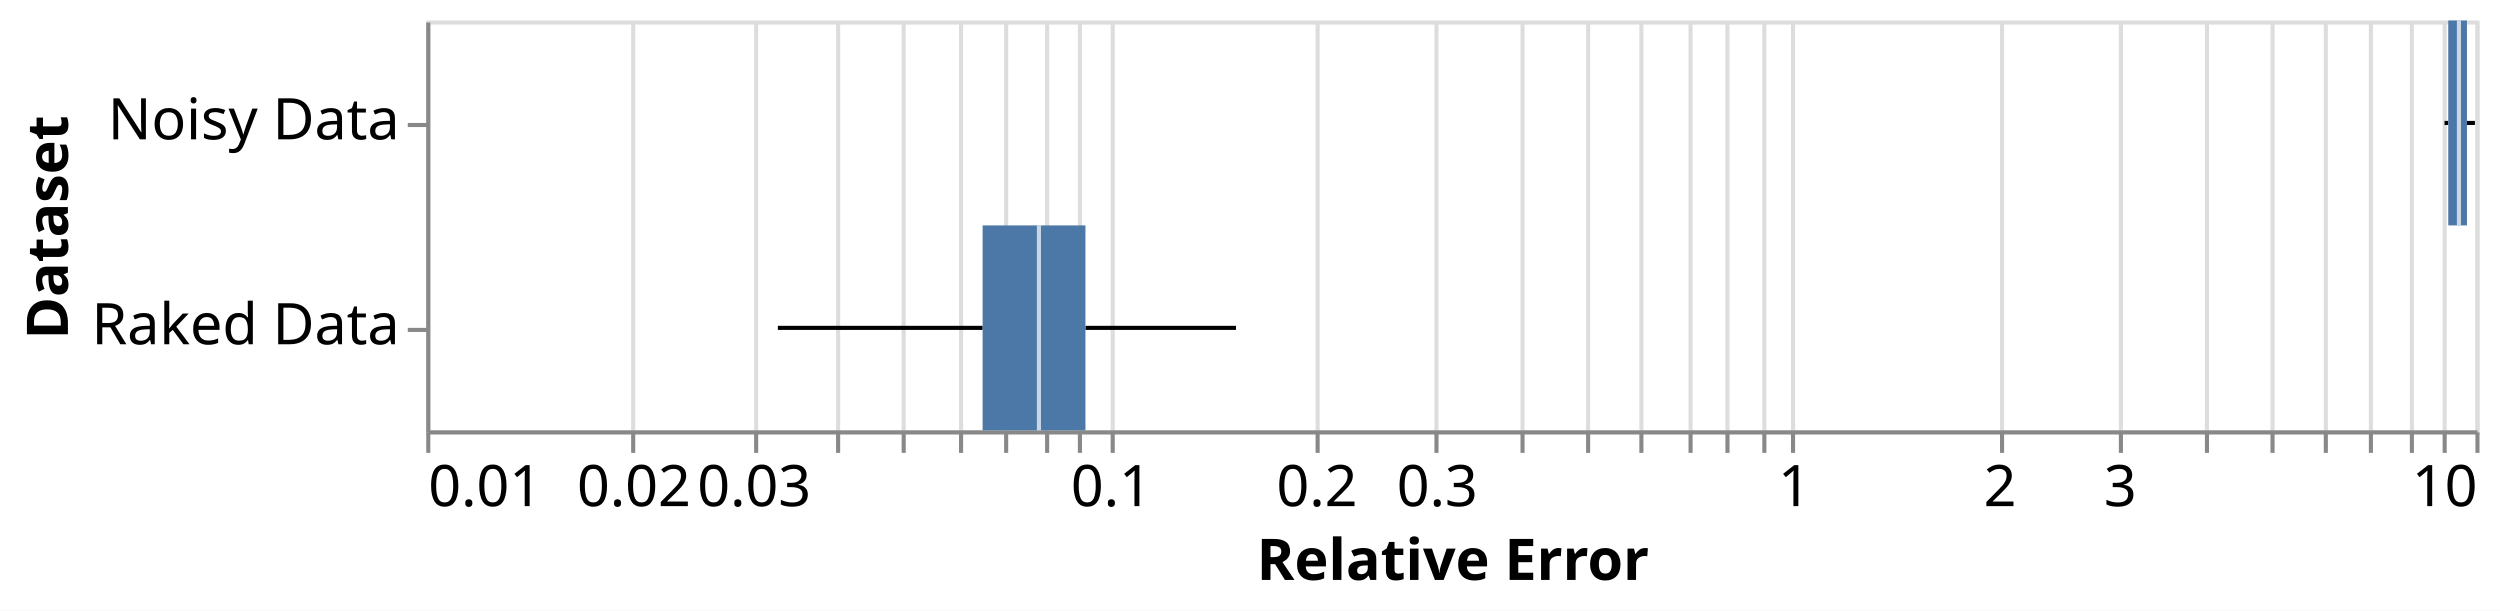
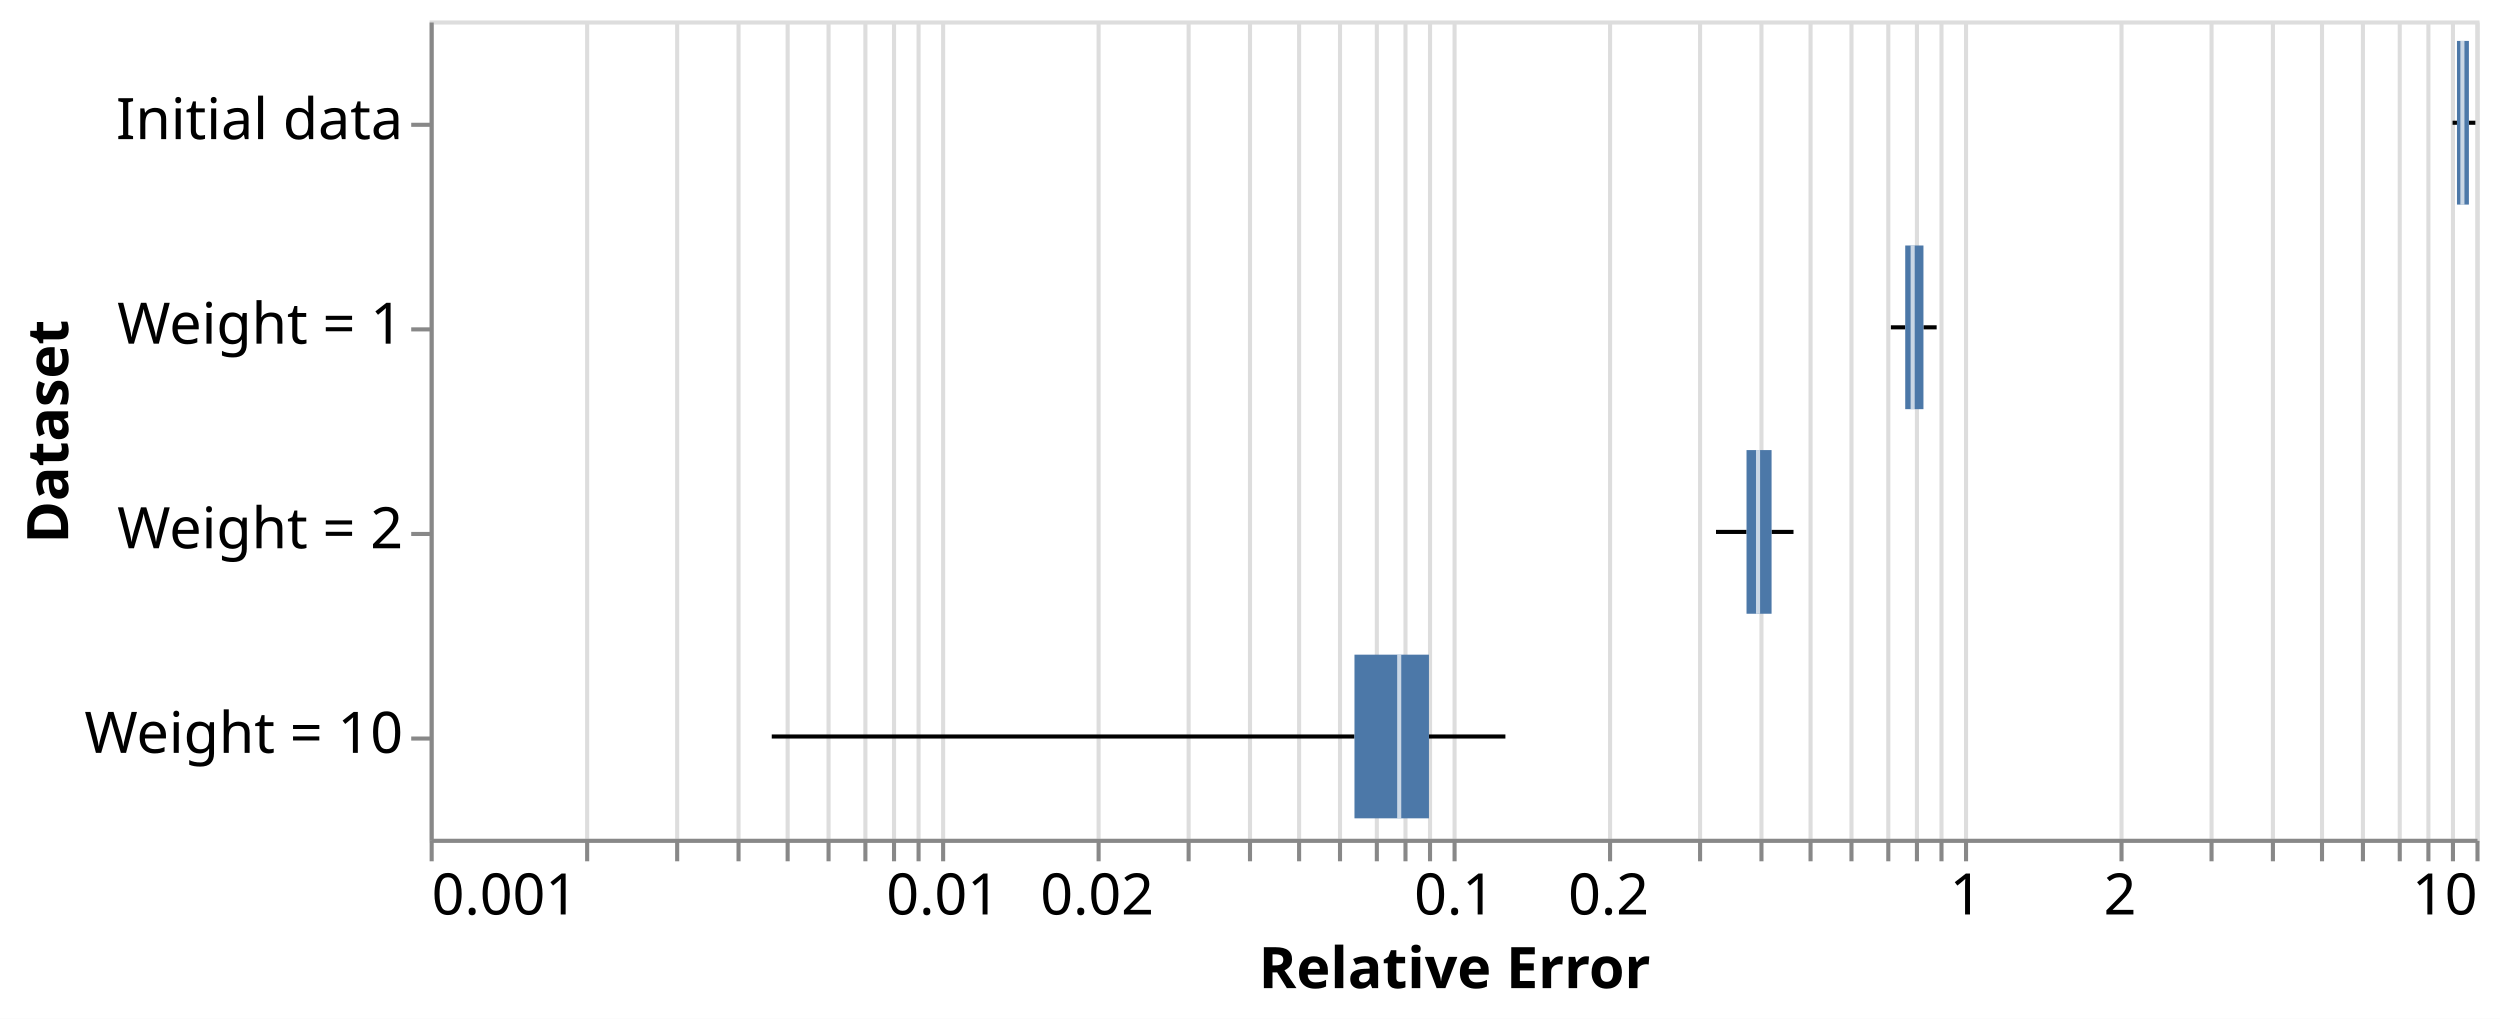
- <svg xmlns="http://www.w3.org/2000/svg" version="1.1" class="marks" width="610" height="149" viewBox="0 0 610 149">
-   <rect width="610" height="149" fill="white" />
-   <g fill="none" stroke-miterlimit="10" transform="translate(104,5)">
+ <svg xmlns="http://www.w3.org/2000/svg" version="1.1" class="marks" width="611" height="249" viewBox="0 0 611 249">
+   <rect width="611" height="249" fill="white" />
+   <g fill="none" stroke-miterlimit="10" transform="translate(105,5)">
    <g class="mark-group role-frame root" role="graphics-object" aria-roledescription="group mark container">
      <g transform="translate(0,0)">
-         <path class="background" aria-hidden="true" d="M0.5,0.5h500v100h-500Z" stroke="#ddd" />
+         <path class="background" aria-hidden="true" d="M0.5,0.5h500v200h-500Z" stroke="#ddd" />
        <g>
          <g class="mark-group role-axis" aria-hidden="true">
-             <g transform="translate(0.5,100.5)">
+             <g transform="translate(0.5,200.5)">
              <path class="background" aria-hidden="true" d="M0,0h0v0h0Z" pointer-events="none" />
              <g>
                <g class="mark-rule role-axis-grid" pointer-events="none">
-                   <line transform="translate(0,0)" x2="0" y2="-100" stroke="#ddd" stroke-width="1" opacity="1" />
-                   <line transform="translate(50,0)" x2="0" y2="-100" stroke="#ddd" stroke-width="1" opacity="1" />
-                   <line transform="translate(80,0)" x2="0" y2="-100" stroke="#ddd" stroke-width="1" opacity="1" />
-                   <line transform="translate(100,0)" x2="0" y2="-100" stroke="#ddd" stroke-width="1" opacity="1" />
-                   <line transform="translate(116,0)" x2="0" y2="-100" stroke="#ddd" stroke-width="1" opacity="1" />
-                   <line transform="translate(130,0)" x2="0" y2="-100" stroke="#ddd" stroke-width="1" opacity="1" />
-                   <line transform="translate(141,0)" x2="0" y2="-100" stroke="#ddd" stroke-width="1" opacity="1" />
-                   <line transform="translate(151,0)" x2="0" y2="-100" stroke="#ddd" stroke-width="1" opacity="1" />
-                   <line transform="translate(159,0)" x2="0" y2="-100" stroke="#ddd" stroke-width="1" opacity="1" />
-                   <line transform="translate(167,0)" x2="0" y2="-100" stroke="#ddd" stroke-width="1" opacity="1" />
-                   <line transform="translate(217,0)" x2="0" y2="-100" stroke="#ddd" stroke-width="1" opacity="1" />
-                   <line transform="translate(246,0)" x2="0" y2="-100" stroke="#ddd" stroke-width="1" opacity="1" />
-                   <line transform="translate(267,0)" x2="0" y2="-100" stroke="#ddd" stroke-width="1" opacity="1" />
-                   <line transform="translate(283,0)" x2="0" y2="-100" stroke="#ddd" stroke-width="1" opacity="1" />
-                   <line transform="translate(296,0)" x2="0" y2="-100" stroke="#ddd" stroke-width="1" opacity="1" />
-                   <line transform="translate(308,0)" x2="0" y2="-100" stroke="#ddd" stroke-width="1" opacity="1" />
-                   <line transform="translate(317,0)" x2="0" y2="-100" stroke="#ddd" stroke-width="1" opacity="1" />
-                   <line transform="translate(326,0)" x2="0" y2="-100" stroke="#ddd" stroke-width="1" opacity="1" />
-                   <line transform="translate(333,0)" x2="0" y2="-100" stroke="#ddd" stroke-width="1" opacity="1" />
-                   <line transform="translate(384,0)" x2="0" y2="-100" stroke="#ddd" stroke-width="1" opacity="1" />
-                   <line transform="translate(413,0)" x2="0" y2="-100" stroke="#ddd" stroke-width="1" opacity="1" />
-                   <line transform="translate(434,0)" x2="0" y2="-100" stroke="#ddd" stroke-width="1" opacity="1" />
-                   <line transform="translate(450,0)" x2="0" y2="-100" stroke="#ddd" stroke-width="1" opacity="1" />
-                   <line transform="translate(463,0)" x2="0" y2="-100" stroke="#ddd" stroke-width="1" opacity="1" />
-                   <line transform="translate(474,0)" x2="0" y2="-100" stroke="#ddd" stroke-width="1" opacity="1" />
-                   <line transform="translate(484,0)" x2="0" y2="-100" stroke="#ddd" stroke-width="1" opacity="1" />
-                   <line transform="translate(492,0)" x2="0" y2="-100" stroke="#ddd" stroke-width="1" opacity="1" />
-                   <line transform="translate(500,0)" x2="0" y2="-100" stroke="#ddd" stroke-width="1" opacity="1" />
+                   <line transform="translate(0,0)" x2="0" y2="-200" stroke="#ddd" stroke-width="1" opacity="1" />
+                   <line transform="translate(38,0)" x2="0" y2="-200" stroke="#ddd" stroke-width="1" opacity="1" />
+                   <line transform="translate(60,0)" x2="0" y2="-200" stroke="#ddd" stroke-width="1" opacity="1" />
+                   <line transform="translate(75,0)" x2="0" y2="-200" stroke="#ddd" stroke-width="1" opacity="1" />
+                   <line transform="translate(87,0)" x2="0" y2="-200" stroke="#ddd" stroke-width="1" opacity="1" />
+                   <line transform="translate(97,0)" x2="0" y2="-200" stroke="#ddd" stroke-width="1" opacity="1" />
+                   <line transform="translate(106,0)" x2="0" y2="-200" stroke="#ddd" stroke-width="1" opacity="1" />
+                   <line transform="translate(113,0)" x2="0" y2="-200" stroke="#ddd" stroke-width="1" opacity="1" />
+                   <line transform="translate(119,0)" x2="0" y2="-200" stroke="#ddd" stroke-width="1" opacity="1" />
+                   <line transform="translate(125,0)" x2="0" y2="-200" stroke="#ddd" stroke-width="1" opacity="1" />
+                   <line transform="translate(163,0)" x2="0" y2="-200" stroke="#ddd" stroke-width="1" opacity="1" />
+                   <line transform="translate(185,0)" x2="0" y2="-200" stroke="#ddd" stroke-width="1" opacity="1" />
+                   <line transform="translate(200,0)" x2="0" y2="-200" stroke="#ddd" stroke-width="1" opacity="1" />
+                   <line transform="translate(212,0)" x2="0" y2="-200" stroke="#ddd" stroke-width="1" opacity="1" />
+                   <line transform="translate(222,0)" x2="0" y2="-200" stroke="#ddd" stroke-width="1" opacity="1" />
+                   <line transform="translate(231,0)" x2="0" y2="-200" stroke="#ddd" stroke-width="1" opacity="1" />
+                   <line transform="translate(238,0)" x2="0" y2="-200" stroke="#ddd" stroke-width="1" opacity="1" />
+                   <line transform="translate(244,0)" x2="0" y2="-200" stroke="#ddd" stroke-width="1" opacity="1" />
+                   <line transform="translate(250,0)" x2="0" y2="-200" stroke="#ddd" stroke-width="1" opacity="1" />
+                   <line transform="translate(288,0)" x2="0" y2="-200" stroke="#ddd" stroke-width="1" opacity="1" />
+                   <line transform="translate(310,0)" x2="0" y2="-200" stroke="#ddd" stroke-width="1" opacity="1" />
+                   <line transform="translate(325,0)" x2="0" y2="-200" stroke="#ddd" stroke-width="1" opacity="1" />
+                   <line transform="translate(337,0)" x2="0" y2="-200" stroke="#ddd" stroke-width="1" opacity="1" />
+                   <line transform="translate(347,0)" x2="0" y2="-200" stroke="#ddd" stroke-width="1" opacity="1" />
+                   <line transform="translate(356,0)" x2="0" y2="-200" stroke="#ddd" stroke-width="1" opacity="1" />
+                   <line transform="translate(363,0)" x2="0" y2="-200" stroke="#ddd" stroke-width="1" opacity="1" />
+                   <line transform="translate(369,0)" x2="0" y2="-200" stroke="#ddd" stroke-width="1" opacity="1" />
+                   <line transform="translate(375,0)" x2="0" y2="-200" stroke="#ddd" stroke-width="1" opacity="1" />
+                   <line transform="translate(413,0)" x2="0" y2="-200" stroke="#ddd" stroke-width="1" opacity="1" />
+                   <line transform="translate(435,0)" x2="0" y2="-200" stroke="#ddd" stroke-width="1" opacity="1" />
+                   <line transform="translate(450,0)" x2="0" y2="-200" stroke="#ddd" stroke-width="1" opacity="1" />
+                   <line transform="translate(462,0)" x2="0" y2="-200" stroke="#ddd" stroke-width="1" opacity="1" />
+                   <line transform="translate(472,0)" x2="0" y2="-200" stroke="#ddd" stroke-width="1" opacity="1" />
+                   <line transform="translate(481,0)" x2="0" y2="-200" stroke="#ddd" stroke-width="1" opacity="1" />
+                   <line transform="translate(488,0)" x2="0" y2="-200" stroke="#ddd" stroke-width="1" opacity="1" />
+                   <line transform="translate(494,0)" x2="0" y2="-200" stroke="#ddd" stroke-width="1" opacity="1" />
+                   <line transform="translate(500,0)" x2="0" y2="-200" stroke="#ddd" stroke-width="1" opacity="1" />
                </g>
              </g>
              <path class="foreground" aria-hidden="true" d="" pointer-events="none" display="none" />
            </g>
          </g>
-           <g class="mark-group role-axis" role="graphics-symbol" aria-roledescription="axis" aria-label="X-axis titled 'Relative Error' for a log scale with values from 0.01 to 10">
-             <g transform="translate(0.5,100.5)">
+           <g class="mark-group role-axis" role="graphics-symbol" aria-roledescription="axis" aria-label="X-axis titled 'Relative Error' for a log scale with values from 0.001 to 10">
+             <g transform="translate(0.5,200.5)">
              <path class="background" aria-hidden="true" d="M0,0h0v0h0Z" pointer-events="none" />
              <g>
                <g class="mark-rule role-axis-tick" pointer-events="none">
                  <line transform="translate(0,0)" x2="0" y2="5" stroke="#888" stroke-width="1" opacity="1" />
-                   <line transform="translate(50,0)" x2="0" y2="5" stroke="#888" stroke-width="1" opacity="1" />
-                   <line transform="translate(80,0)" x2="0" y2="5" stroke="#888" stroke-width="1" opacity="1" />
-                   <line transform="translate(100,0)" x2="0" y2="5" stroke="#888" stroke-width="1" opacity="1" />
-                   <line transform="translate(116,0)" x2="0" y2="5" stroke="#888" stroke-width="1" opacity="1" />
-                   <line transform="translate(130,0)" x2="0" y2="5" stroke="#888" stroke-width="1" opacity="1" />
-                   <line transform="translate(141,0)" x2="0" y2="5" stroke="#888" stroke-width="1" opacity="1" />
-                   <line transform="translate(151,0)" x2="0" y2="5" stroke="#888" stroke-width="1" opacity="1" />
-                   <line transform="translate(159,0)" x2="0" y2="5" stroke="#888" stroke-width="1" opacity="1" />
-                   <line transform="translate(167,0)" x2="0" y2="5" stroke="#888" stroke-width="1" opacity="1" />
-                   <line transform="translate(217,0)" x2="0" y2="5" stroke="#888" stroke-width="1" opacity="1" />
-                   <line transform="translate(246,0)" x2="0" y2="5" stroke="#888" stroke-width="1" opacity="1" />
-                   <line transform="translate(267,0)" x2="0" y2="5" stroke="#888" stroke-width="1" opacity="1" />
-                   <line transform="translate(283,0)" x2="0" y2="5" stroke="#888" stroke-width="1" opacity="1" />
-                   <line transform="translate(296,0)" x2="0" y2="5" stroke="#888" stroke-width="1" opacity="1" />
-                   <line transform="translate(308,0)" x2="0" y2="5" stroke="#888" stroke-width="1" opacity="1" />
-                   <line transform="translate(317,0)" x2="0" y2="5" stroke="#888" stroke-width="1" opacity="1" />
-                   <line transform="translate(326,0)" x2="0" y2="5" stroke="#888" stroke-width="1" opacity="1" />
-                   <line transform="translate(333,0)" x2="0" y2="5" stroke="#888" stroke-width="1" opacity="1" />
-                   <line transform="translate(384,0)" x2="0" y2="5" stroke="#888" stroke-width="1" opacity="1" />
+                   <line transform="translate(38,0)" x2="0" y2="5" stroke="#888" stroke-width="1" opacity="1" />
+                   <line transform="translate(60,0)" x2="0" y2="5" stroke="#888" stroke-width="1" opacity="1" />
+                   <line transform="translate(75,0)" x2="0" y2="5" stroke="#888" stroke-width="1" opacity="1" />
+                   <line transform="translate(87,0)" x2="0" y2="5" stroke="#888" stroke-width="1" opacity="1" />
+                   <line transform="translate(97,0)" x2="0" y2="5" stroke="#888" stroke-width="1" opacity="1" />
+                   <line transform="translate(106,0)" x2="0" y2="5" stroke="#888" stroke-width="1" opacity="1" />
+                   <line transform="translate(113,0)" x2="0" y2="5" stroke="#888" stroke-width="1" opacity="1" />
+                   <line transform="translate(119,0)" x2="0" y2="5" stroke="#888" stroke-width="1" opacity="1" />
+                   <line transform="translate(125,0)" x2="0" y2="5" stroke="#888" stroke-width="1" opacity="1" />
+                   <line transform="translate(163,0)" x2="0" y2="5" stroke="#888" stroke-width="1" opacity="1" />
+                   <line transform="translate(185,0)" x2="0" y2="5" stroke="#888" stroke-width="1" opacity="1" />
+                   <line transform="translate(200,0)" x2="0" y2="5" stroke="#888" stroke-width="1" opacity="1" />
+                   <line transform="translate(212,0)" x2="0" y2="5" stroke="#888" stroke-width="1" opacity="1" />
+                   <line transform="translate(222,0)" x2="0" y2="5" stroke="#888" stroke-width="1" opacity="1" />
+                   <line transform="translate(231,0)" x2="0" y2="5" stroke="#888" stroke-width="1" opacity="1" />
+                   <line transform="translate(238,0)" x2="0" y2="5" stroke="#888" stroke-width="1" opacity="1" />
+                   <line transform="translate(244,0)" x2="0" y2="5" stroke="#888" stroke-width="1" opacity="1" />
+                   <line transform="translate(250,0)" x2="0" y2="5" stroke="#888" stroke-width="1" opacity="1" />
+                   <line transform="translate(288,0)" x2="0" y2="5" stroke="#888" stroke-width="1" opacity="1" />
+                   <line transform="translate(310,0)" x2="0" y2="5" stroke="#888" stroke-width="1" opacity="1" />
+                   <line transform="translate(325,0)" x2="0" y2="5" stroke="#888" stroke-width="1" opacity="1" />
+                   <line transform="translate(337,0)" x2="0" y2="5" stroke="#888" stroke-width="1" opacity="1" />
+                   <line transform="translate(347,0)" x2="0" y2="5" stroke="#888" stroke-width="1" opacity="1" />
+                   <line transform="translate(356,0)" x2="0" y2="5" stroke="#888" stroke-width="1" opacity="1" />
+                   <line transform="translate(363,0)" x2="0" y2="5" stroke="#888" stroke-width="1" opacity="1" />
+                   <line transform="translate(369,0)" x2="0" y2="5" stroke="#888" stroke-width="1" opacity="1" />
+                   <line transform="translate(375,0)" x2="0" y2="5" stroke="#888" stroke-width="1" opacity="1" />
                  <line transform="translate(413,0)" x2="0" y2="5" stroke="#888" stroke-width="1" opacity="1" />
-                   <line transform="translate(434,0)" x2="0" y2="5" stroke="#888" stroke-width="1" opacity="1" />
+                   <line transform="translate(435,0)" x2="0" y2="5" stroke="#888" stroke-width="1" opacity="1" />
                  <line transform="translate(450,0)" x2="0" y2="5" stroke="#888" stroke-width="1" opacity="1" />
-                   <line transform="translate(463,0)" x2="0" y2="5" stroke="#888" stroke-width="1" opacity="1" />
-                   <line transform="translate(474,0)" x2="0" y2="5" stroke="#888" stroke-width="1" opacity="1" />
-                   <line transform="translate(484,0)" x2="0" y2="5" stroke="#888" stroke-width="1" opacity="1" />
-                   <line transform="translate(492,0)" x2="0" y2="5" stroke="#888" stroke-width="1" opacity="1" />
+                   <line transform="translate(462,0)" x2="0" y2="5" stroke="#888" stroke-width="1" opacity="1" />
+                   <line transform="translate(472,0)" x2="0" y2="5" stroke="#888" stroke-width="1" opacity="1" />
+                   <line transform="translate(481,0)" x2="0" y2="5" stroke="#888" stroke-width="1" opacity="1" />
+                   <line transform="translate(488,0)" x2="0" y2="5" stroke="#888" stroke-width="1" opacity="1" />
+                   <line transform="translate(494,0)" x2="0" y2="5" stroke="#888" stroke-width="1" opacity="1" />
                  <line transform="translate(500,0)" x2="0" y2="5" stroke="#888" stroke-width="1" opacity="1" />
                </g>
                <g class="mark-text role-axis-label" pointer-events="none">
-                   <text text-anchor="start" transform="translate(0,18)" font-family="sans-serif" font-size="14px" fill="#000" opacity="1">0.01</text>
-                   <text text-anchor="middle" transform="translate(50.17167,18)" font-family="sans-serif" font-size="14px" fill="#000" opacity="1">0.02</text>
-                   <text text-anchor="middle" transform="translate(79.52021,18)" font-family="sans-serif" font-size="14px" fill="#000" opacity="1">0.03</text>
-                   <text text-anchor="middle" transform="translate(100.3433,18)" font-family="sans-serif" font-size="14px" fill="#000" opacity="1" />
-                   <text text-anchor="middle" transform="translate(116.495,18)" font-family="sans-serif" font-size="14px" fill="#000" opacity="1" />
-                   <text text-anchor="middle" transform="translate(129.6919,18)" font-family="sans-serif" font-size="14px" fill="#000" opacity="1" />
-                   <text text-anchor="middle" transform="translate(140.8497,18)" font-family="sans-serif" font-size="14px" fill="#000" opacity="1" />
-                   <text text-anchor="middle" transform="translate(150.515,18)" font-family="sans-serif" font-size="14px" fill="#000" opacity="1" />
-                   <text text-anchor="middle" transform="translate(159.0404,18)" font-family="sans-serif" font-size="14px" fill="#000" opacity="1" />
-                   <text text-anchor="middle" transform="translate(166.6667,18)" font-family="sans-serif" font-size="14px" fill="#000" opacity="1">0.1</text>
-                   <text text-anchor="middle" transform="translate(216.8383,18)" font-family="sans-serif" font-size="14px" fill="#000" opacity="1">0.2</text>
-                   <text text-anchor="middle" transform="translate(246.1869,18)" font-family="sans-serif" font-size="14px" fill="#000" opacity="1">0.3</text>
-                   <text text-anchor="middle" transform="translate(267.01,18)" font-family="sans-serif" font-size="14px" fill="#000" opacity="1" />
-                   <text text-anchor="middle" transform="translate(283.1617,18)" font-family="sans-serif" font-size="14px" fill="#000" opacity="1" />
-                   <text text-anchor="middle" transform="translate(296.3585,18)" font-family="sans-serif" font-size="14px" fill="#000" opacity="1" />
-                   <text text-anchor="middle" transform="translate(307.5163,18)" font-family="sans-serif" font-size="14px" fill="#000" opacity="1" />
-                   <text text-anchor="middle" transform="translate(317.1817,18)" font-family="sans-serif" font-size="14px" fill="#000" opacity="1" />
-                   <text text-anchor="middle" transform="translate(325.7071,18)" font-family="sans-serif" font-size="14px" fill="#000" opacity="1" />
-                   <text text-anchor="middle" transform="translate(333.3333,18)" font-family="sans-serif" font-size="14px" fill="#000" opacity="1">1</text>
-                   <text text-anchor="middle" transform="translate(383.505,18)" font-family="sans-serif" font-size="14px" fill="#000" opacity="1">2</text>
-                   <text text-anchor="middle" transform="translate(412.8535,18)" font-family="sans-serif" font-size="14px" fill="#000" opacity="1">3</text>
-                   <text text-anchor="middle" transform="translate(433.6767,18)" font-family="sans-serif" font-size="14px" fill="#000" opacity="1" />
-                   <text text-anchor="middle" transform="translate(449.8283,18)" font-family="sans-serif" font-size="14px" fill="#000" opacity="1" />
-                   <text text-anchor="middle" transform="translate(463.0252,18)" font-family="sans-serif" font-size="14px" fill="#000" opacity="1" />
-                   <text text-anchor="middle" transform="translate(474.183,18)" font-family="sans-serif" font-size="14px" fill="#000" opacity="1" />
-                   <text text-anchor="middle" transform="translate(483.8483,18)" font-family="sans-serif" font-size="14px" fill="#000" opacity="1" />
-                   <text text-anchor="middle" transform="translate(492.3738,18)" font-family="sans-serif" font-size="14px" fill="#000" opacity="1" />
+                   <text text-anchor="start" transform="translate(0,18)" font-family="sans-serif" font-size="14px" fill="#000" opacity="1">0.001</text>
+                   <text text-anchor="middle" transform="translate(37.62875,18)" font-family="sans-serif" font-size="14px" fill="#000" opacity="0">0.002</text>
+                   <text text-anchor="middle" transform="translate(59.64016,18)" font-family="sans-serif" font-size="14px" fill="#000" opacity="1" />
+                   <text text-anchor="middle" transform="translate(75.2575,18)" font-family="sans-serif" font-size="14px" fill="#000" opacity="1" />
+                   <text text-anchor="middle" transform="translate(87.37125,18)" font-family="sans-serif" font-size="14px" fill="#000" opacity="1" />
+                   <text text-anchor="middle" transform="translate(97.26891,18)" font-family="sans-serif" font-size="14px" fill="#000" opacity="1" />
+                   <text text-anchor="middle" transform="translate(105.6373,18)" font-family="sans-serif" font-size="14px" fill="#000" opacity="1" />
+                   <text text-anchor="middle" transform="translate(112.8862,18)" font-family="sans-serif" font-size="14px" fill="#000" opacity="1" />
+                   <text text-anchor="middle" transform="translate(119.2803,18)" font-family="sans-serif" font-size="14px" fill="#000" opacity="1" />
+                   <text text-anchor="middle" transform="translate(125,18)" font-family="sans-serif" font-size="14px" fill="#000" opacity="1">0.01</text>
+                   <text text-anchor="middle" transform="translate(162.6287,18)" font-family="sans-serif" font-size="14px" fill="#000" opacity="1">0.02</text>
+                   <text text-anchor="middle" transform="translate(184.6402,18)" font-family="sans-serif" font-size="14px" fill="#000" opacity="1" />
+                   <text text-anchor="middle" transform="translate(200.2575,18)" font-family="sans-serif" font-size="14px" fill="#000" opacity="1" />
+                   <text text-anchor="middle" transform="translate(212.3713,18)" font-family="sans-serif" font-size="14px" fill="#000" opacity="1" />
+                   <text text-anchor="middle" transform="translate(222.2689,18)" font-family="sans-serif" font-size="14px" fill="#000" opacity="1" />
+                   <text text-anchor="middle" transform="translate(230.6373,18)" font-family="sans-serif" font-size="14px" fill="#000" opacity="1" />
+                   <text text-anchor="middle" transform="translate(237.8862,18)" font-family="sans-serif" font-size="14px" fill="#000" opacity="1" />
+                   <text text-anchor="middle" transform="translate(244.2803,18)" font-family="sans-serif" font-size="14px" fill="#000" opacity="1" />
+                   <text text-anchor="middle" transform="translate(250,18)" font-family="sans-serif" font-size="14px" fill="#000" opacity="1">0.1</text>
+                   <text text-anchor="middle" transform="translate(287.6287,18)" font-family="sans-serif" font-size="14px" fill="#000" opacity="1">0.2</text>
+                   <text text-anchor="middle" transform="translate(309.6402,18)" font-family="sans-serif" font-size="14px" fill="#000" opacity="1" />
+                   <text text-anchor="middle" transform="translate(325.2575,18)" font-family="sans-serif" font-size="14px" fill="#000" opacity="1" />
+                   <text text-anchor="middle" transform="translate(337.3713,18)" font-family="sans-serif" font-size="14px" fill="#000" opacity="1" />
+                   <text text-anchor="middle" transform="translate(347.2689,18)" font-family="sans-serif" font-size="14px" fill="#000" opacity="1" />
+                   <text text-anchor="middle" transform="translate(355.6373,18)" font-family="sans-serif" font-size="14px" fill="#000" opacity="1" />
+                   <text text-anchor="middle" transform="translate(362.8862,18)" font-family="sans-serif" font-size="14px" fill="#000" opacity="1" />
+                   <text text-anchor="middle" transform="translate(369.2803,18)" font-family="sans-serif" font-size="14px" fill="#000" opacity="1" />
+                   <text text-anchor="middle" transform="translate(375,18)" font-family="sans-serif" font-size="14px" fill="#000" opacity="1">1</text>
+                   <text text-anchor="middle" transform="translate(412.6287,18)" font-family="sans-serif" font-size="14px" fill="#000" opacity="1">2</text>
+                   <text text-anchor="middle" transform="translate(434.6402,18)" font-family="sans-serif" font-size="14px" fill="#000" opacity="1" />
+                   <text text-anchor="middle" transform="translate(450.2575,18)" font-family="sans-serif" font-size="14px" fill="#000" opacity="1" />
+                   <text text-anchor="middle" transform="translate(462.3713,18)" font-family="sans-serif" font-size="14px" fill="#000" opacity="1" />
+                   <text text-anchor="middle" transform="translate(472.2689,18)" font-family="sans-serif" font-size="14px" fill="#000" opacity="1" />
+                   <text text-anchor="middle" transform="translate(480.6373,18)" font-family="sans-serif" font-size="14px" fill="#000" opacity="1" />
+                   <text text-anchor="middle" transform="translate(487.8862,18)" font-family="sans-serif" font-size="14px" fill="#000" opacity="1" />
+                   <text text-anchor="middle" transform="translate(494.2803,18)" font-family="sans-serif" font-size="14px" fill="#000" opacity="1" />
                  <text text-anchor="end" transform="translate(500,18)" font-family="sans-serif" font-size="14px" fill="#000" opacity="1">10</text>
                </g>
                <g class="mark-rule role-axis-domain" pointer-events="none">
                  <line transform="translate(0,0)" x2="500" y2="0" stroke="#888" stroke-width="1" opacity="1" />
                </g>
                <g class="mark-text role-axis-title" pointer-events="none">
                  <text text-anchor="middle" transform="translate(250,36)" font-family="sans-serif" font-size="14px" font-weight="bold" fill="#000" opacity="1">Relative Error</text>
                </g>
              </g>
              <path class="foreground" aria-hidden="true" d="" pointer-events="none" display="none" />
            </g>
          </g>
-           <g class="mark-group role-axis" role="graphics-symbol" aria-roledescription="axis" aria-label="Y-axis titled 'Dataset' for a discrete scale with 2 values: Noisy Data, Raked Data">
+           <g class="mark-group role-axis" role="graphics-symbol" aria-roledescription="axis" aria-label="Y-axis titled 'Dataset' for a discrete scale with 4 values: Initial data, Weight = 1, Weight = 2, Weight = 10">
            <g transform="translate(0.5,0.5)">
              <path class="background" aria-hidden="true" d="M0,0h0v0h0Z" pointer-events="none" />
              <g>
                <g class="mark-rule role-axis-tick" pointer-events="none">
                  <line transform="translate(0,25)" x2="-5" y2="0" stroke="#888" stroke-width="1" opacity="1" />
                  <line transform="translate(0,75)" x2="-5" y2="0" stroke="#888" stroke-width="1" opacity="1" />
+                   <line transform="translate(0,125)" x2="-5" y2="0" stroke="#888" stroke-width="1" opacity="1" />
+                   <line transform="translate(0,175)" x2="-5" y2="0" stroke="#888" stroke-width="1" opacity="1" />
                </g>
                <g class="mark-text role-axis-label" pointer-events="none">
-                   <text text-anchor="end" transform="translate(-7,28.5)" font-family="sans-serif" font-size="14px" fill="#000" opacity="1">Noisy Data</text>
-                   <text text-anchor="end" transform="translate(-7,78.5)" font-family="sans-serif" font-size="14px" fill="#000" opacity="1">Raked Data</text>
+                   <text text-anchor="end" transform="translate(-7,28.5)" font-family="sans-serif" font-size="14px" fill="#000" opacity="1">Initial data</text>
+                   <text text-anchor="end" transform="translate(-7,78.5)" font-family="sans-serif" font-size="14px" fill="#000" opacity="1">Weight = 1</text>
+                   <text text-anchor="end" transform="translate(-7,128.5)" font-family="sans-serif" font-size="14px" fill="#000" opacity="1">Weight = 2</text>
+                   <text text-anchor="end" transform="translate(-7,178.5)" font-family="sans-serif" font-size="14px" fill="#000" opacity="1">Weight = 10</text>
                </g>
                <g class="mark-rule role-axis-domain" pointer-events="none">
-                   <line transform="translate(0,0)" x2="0" y2="100" stroke="#888" stroke-width="1" opacity="1" />
+                   <line transform="translate(0,0)" x2="0" y2="200" stroke="#888" stroke-width="1" opacity="1" />
                </g>
                <g class="mark-text role-axis-title" pointer-events="none">
-                   <text text-anchor="middle" transform="translate(-84.93066,50) rotate(-90) translate(0,-3)" font-family="sans-serif" font-size="14px" font-weight="bold" fill="#000" opacity="1">Dataset</text>
+                   <text text-anchor="middle" transform="translate(-85.84668,100) rotate(-90) translate(0,-3)" font-family="sans-serif" font-size="14px" font-weight="bold" fill="#000" opacity="1">Dataset</text>
                </g>
              </g>
              <path class="foreground" aria-hidden="true" d="" pointer-events="none" display="none" />
            </g>
          </g>
          <g class="mark-rule role-mark layer_0_marks" aria-hidden="true">
-             <line transform="translate(492.4669,25)" x2="0.907" y2="0" stroke="black" />
-             <line transform="translate(85.79809,75)" x2="49.961" y2="0" stroke="black" />
+             <line transform="translate(494.4098,25)" x2="1.073" y2="0" stroke="black" />
+             <line transform="translate(357.1288,75)" x2="3.508" y2="0" stroke="black" />
+             <line transform="translate(314.3894,125)" x2="7.46" y2="0" stroke="black" />
+             <line transform="translate(83.6169,175)" x2="142.416" y2="0" stroke="black" />
          </g>
          <g class="mark-rule role-mark layer_1_marks" aria-hidden="true">
-             <line transform="translate(497.9365,25)" x2="1.943" y2="0" stroke="black" />
-             <line transform="translate(160.851,75)" x2="36.729" y2="0" stroke="black" />
+             <line transform="translate(498.3989,25)" x2="1.579" y2="0" stroke="black" />
+             <line transform="translate(365.0905,75)" x2="3.229" y2="0" stroke="black" />
+             <line transform="translate(327.973,125)" x2="5.36" y2="0" stroke="black" />
+             <line transform="translate(244.2337,175)" x2="18.687" y2="0" stroke="black" />
          </g>
          <g class="mark-rect role-mark layer_2_marks" role="graphics-object" aria-roledescription="rect mark container">
-             <path aria-label="Relative Error: 9.12517104578; Dataset: Noisy Data; upper_box_Relative Error: 9.71893708241; Max of Relative Error: 9.98332898688; Q3 of Relative Error: 9.71893708241; Median of Relative Error: 9.45991074656; Q1 of Relative Error: 9.12517104578; Min of Relative Error: 9.01158832482" role="graphics-symbol" aria-roledescription="box" d="M493.374,0h4.563v50h-4.563Z" fill="#4c78a8" />
-             <path aria-label="Relative Error: 0.0652459136086; Dataset: Raked Data; upper_box_Relative Error: 0.0922796049829; Max of Relative Error: 0.153278012415; Q3 of Relative Error: 0.0922796049829; Median of Relative Error: 0.0788851759055; Q1 of Relative Error: 0.0652459136086; Min of Relative Error: 0.0327181327667" role="graphics-symbol" aria-roledescription="box" d="M135.759,50h25.092v50h-25.092Z" fill="#4c78a8" />
+             <path aria-label="Relative Error: 9.20156560889; Dataset: Initial data; upper_box_Relative Error: 9.70936543181; Max of Relative Error: 9.99596692351; Q3 of Relative Error: 9.70936543181; Median of Relative Error: 9.4295088618; Q1 of Relative Error: 9.20156560889; Min of Relative Error: 9.02148739817" role="graphics-symbol" aria-roledescription="box" d="M495.483,5h2.916v40h-2.916Z" fill="#4c78a8" />
+             <path aria-label="Relative Error: 0.767524941159; Dataset: Weight = 1; upper_box_Relative Error: 0.833150795897; Max of Relative Error: 0.884214599725; Q3 of Relative Error: 0.833150795897; Median of Relative Error: 0.793685820822; Q1 of Relative Error: 0.767524941159; Min of Relative Error: 0.71949870615" role="graphics-symbol" aria-roledescription="box" d="M360.637,55h4.454v40h-4.454Z" fill="#4c78a8" />
+             <path aria-label="Relative Error: 0.375657886883; Dataset: Weight = 2; upper_box_Relative Error: 0.420517760012; Max of Relative Error: 0.464152322452; Q3 of Relative Error: 0.420517760012; Median of Relative Error: 0.395650355154; Q1 of Relative Error: 0.375657886883; Min of Relative Error: 0.327427565601" role="graphics-symbol" aria-roledescription="box" d="M321.849,105h6.124v40h-6.124Z" fill="#4c78a8" />
+             <path aria-label="Relative Error: 0.0643074956605; Dataset: Weight = 10; upper_box_Relative Error: 0.0899227847486; Max of Relative Error: 0.126871069028; Q3 of Relative Error: 0.0899227847486; Median of Relative Error: 0.0786570394707; Q1 of Relative Error: 0.0643074956605; Min of Relative Error: 0.00466589779134" role="graphics-symbol" aria-roledescription="box" d="M226.033,155h18.201v40h-18.201Z" fill="#4c78a8" />
          </g>
          <g class="mark-rect role-mark layer_3_marks" aria-hidden="true">
-             <path d="M495.481,0h1v50h-1Z" fill="white" opacity="0.7" />
-             <path d="M148.999,50h1v50h-1Z" fill="white" opacity="0.7" />
+             <path d="M496.311,5h1v40h-1Z" fill="white" opacity="0.7" />
+             <path d="M361.956,55h1v40h-1Z" fill="white" opacity="0.7" />
+             <path d="M324.164,105h1v40h-1Z" fill="white" opacity="0.7" />
+             <path d="M236.467,155h1v40h-1Z" fill="white" opacity="0.7" />
          </g>
        </g>
        <path class="foreground" aria-hidden="true" d="" display="none" />
      </g>
    </g>
  </g>
</svg>
